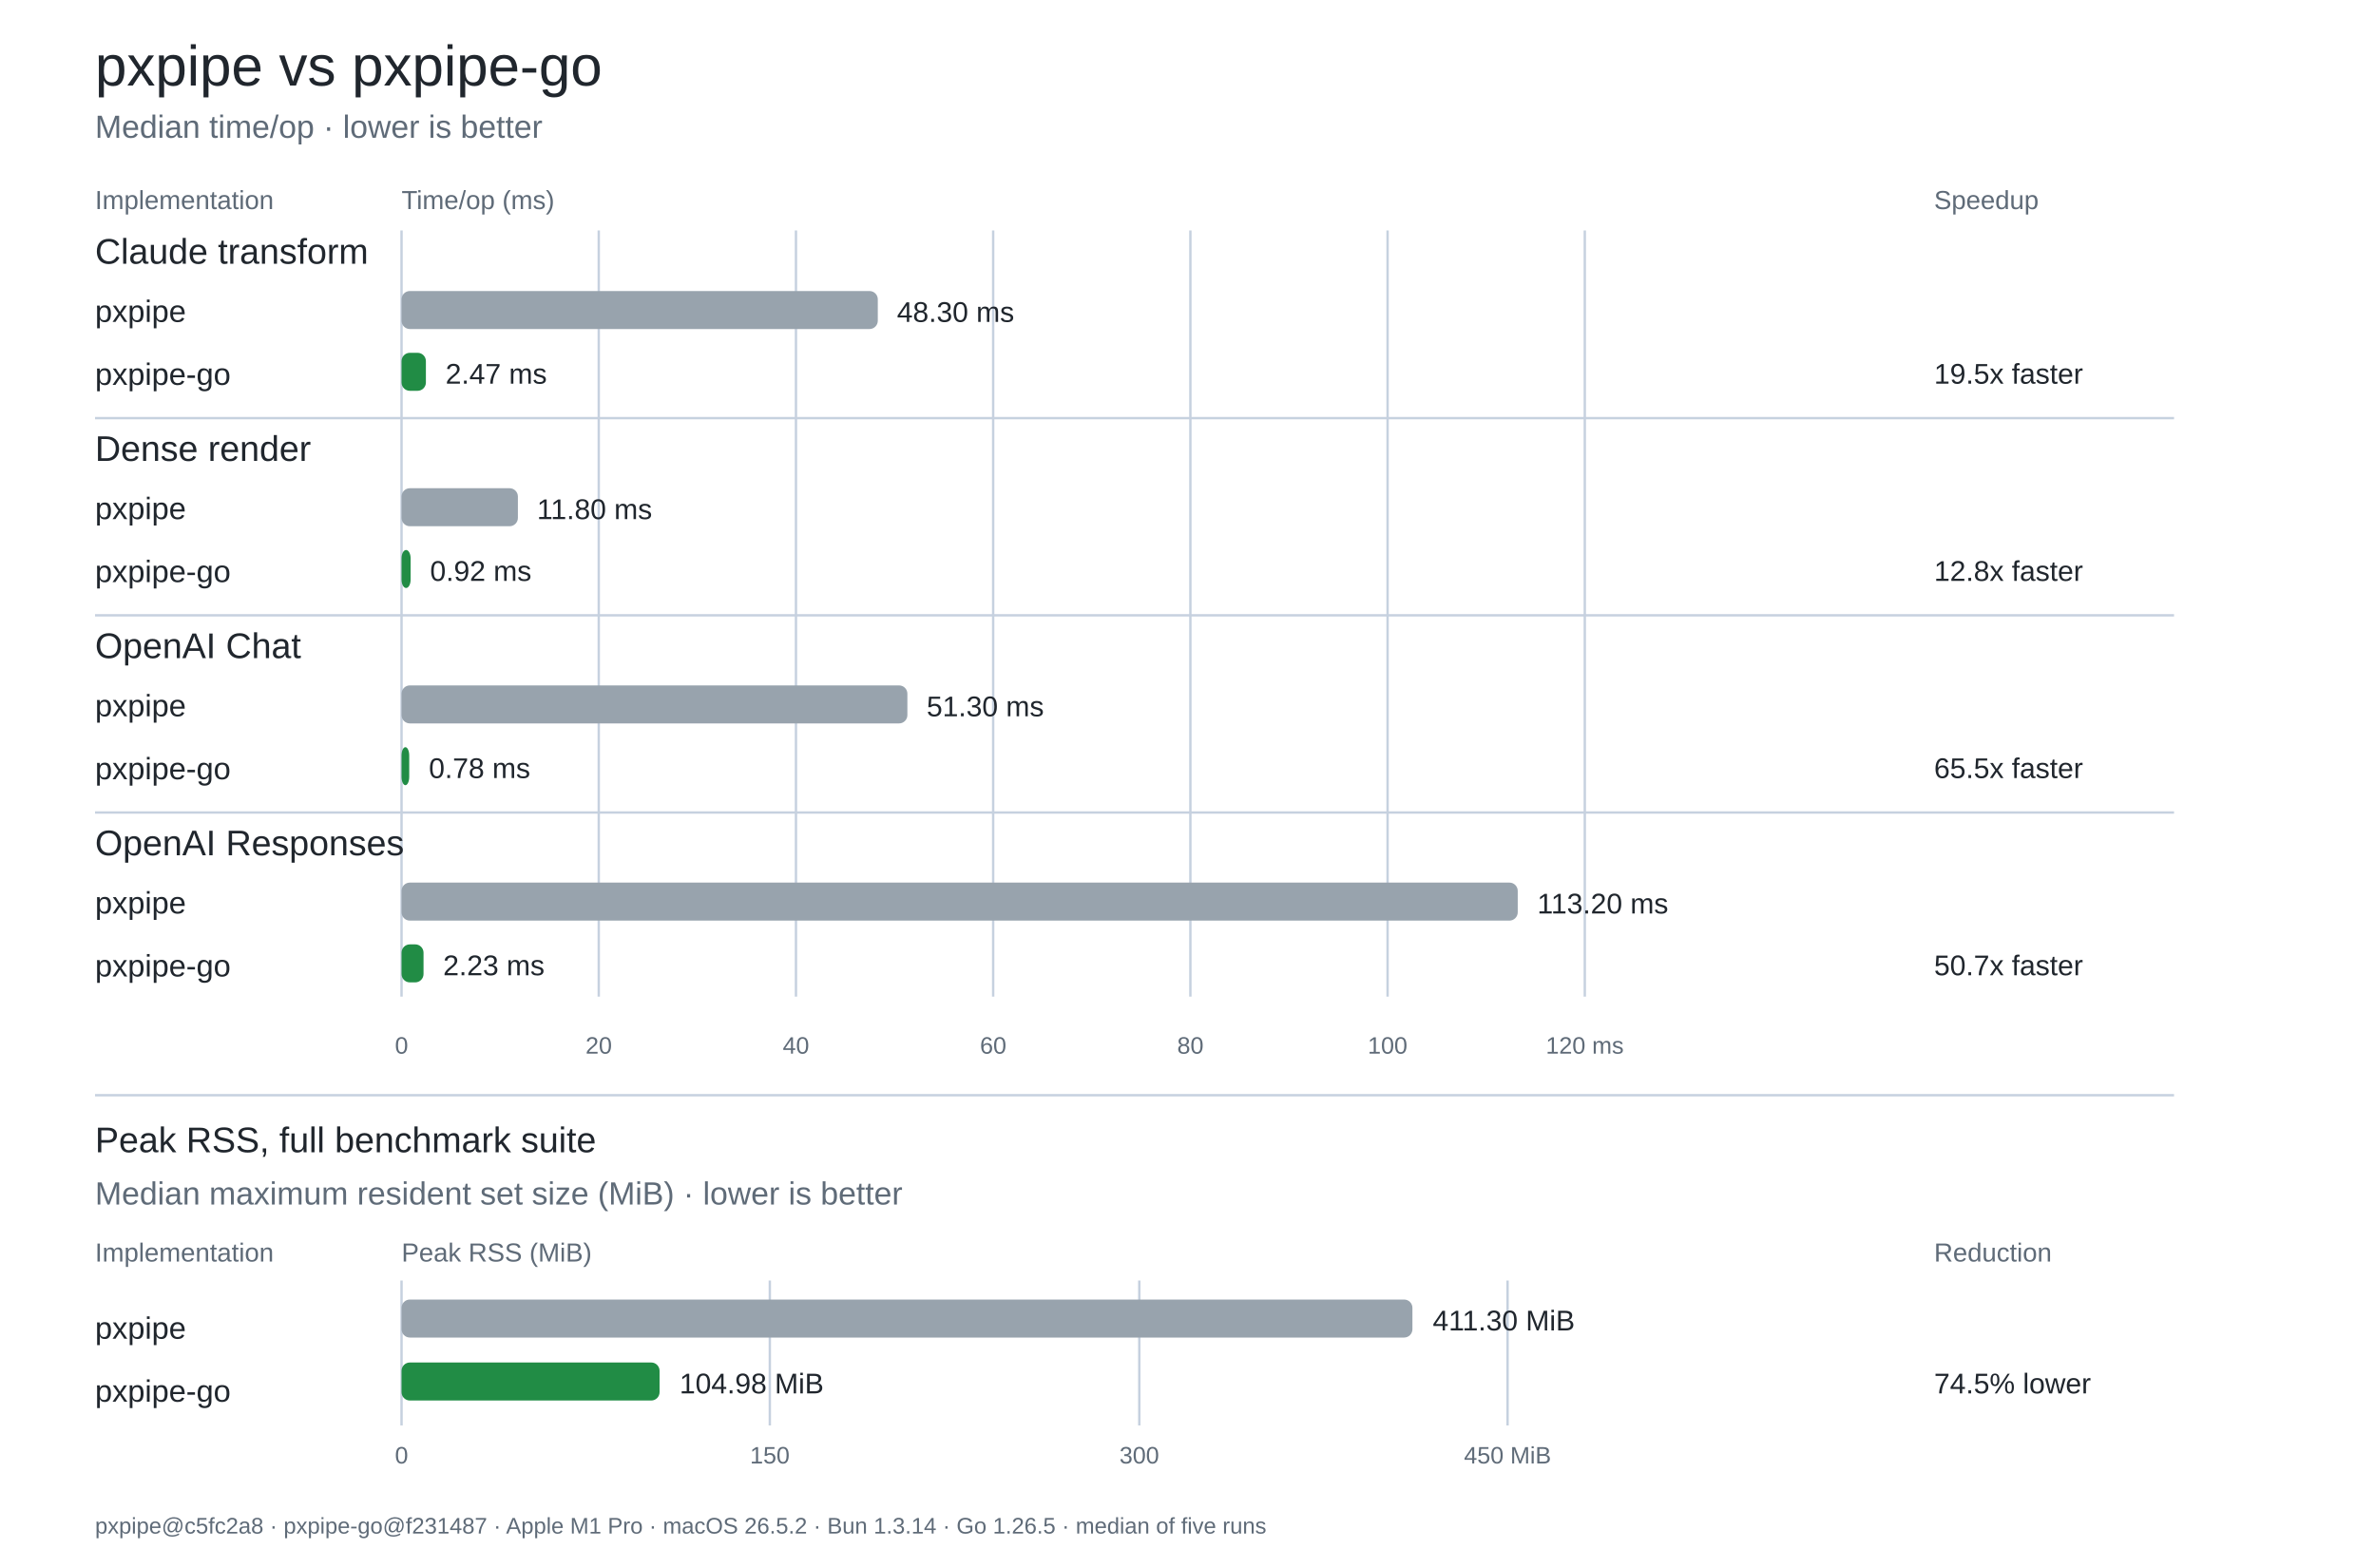
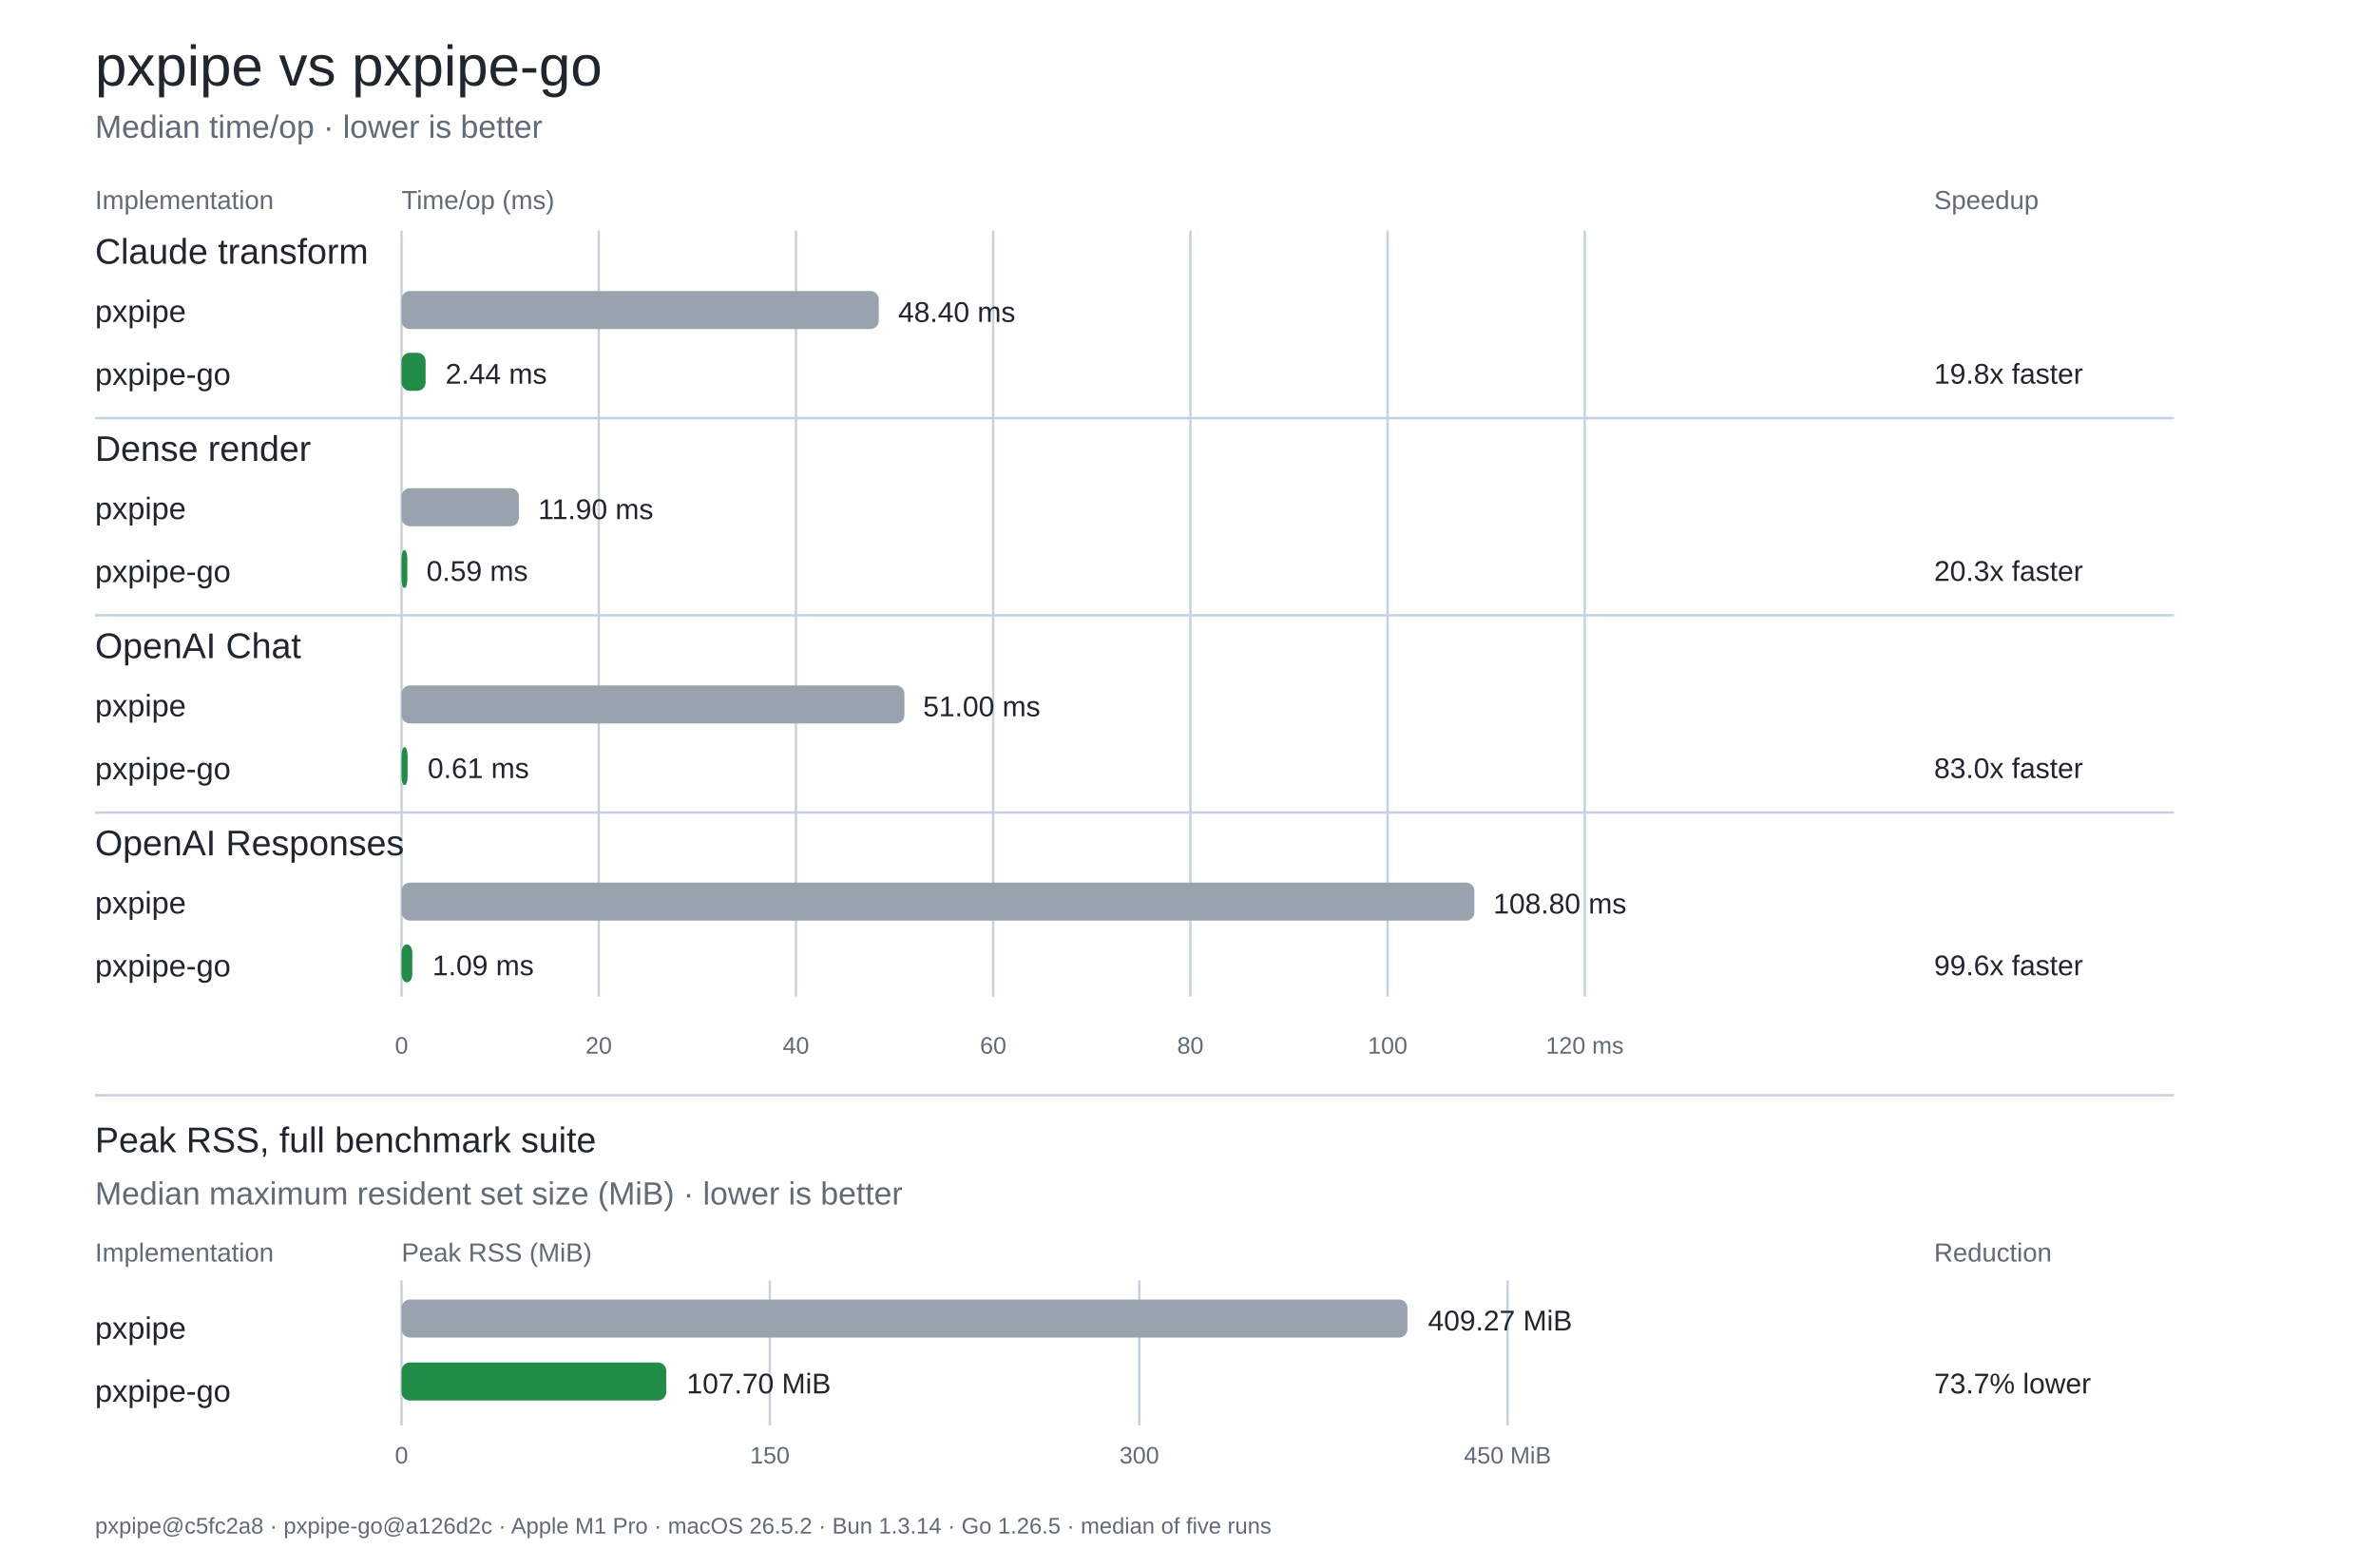
<svg xmlns="http://www.w3.org/2000/svg" width="2000" height="1320" viewBox="0 0 2000 1320">
  <rect width="2000" height="1320" fill="#ffffff" />
  <g font-family="-apple-system, BlinkMacSystemFont, 'Segoe UI', Arial, sans-serif" fill="#20262d">
    <text x="80" y="72" font-size="48" font-weight="500">pxpipe vs pxpipe-go</text>
    <text x="80" y="116" font-size="27" fill="#5f6b78">Median time/op · lower is better</text>
    <text x="80" y="176" font-size="22" fill="#5f6b78">Implementation</text>
    <text x="338" y="176" font-size="22" fill="#5f6b78">Time/op (ms)</text>
    <text x="1628" y="176" font-size="22" fill="#5f6b78">Speedup</text>
    <g stroke="#c6d1df" stroke-width="2">
      <line x1="338" y1="194" x2="338" y2="839" />
      <line x1="504" y1="194" x2="504" y2="839" />
      <line x1="670" y1="194" x2="670" y2="839" />
      <line x1="836" y1="194" x2="836" y2="839" />
      <line x1="1002" y1="194" x2="1002" y2="839" />
      <line x1="1168" y1="194" x2="1168" y2="839" />
      <line x1="1334" y1="194" x2="1334" y2="839" />
      <line x1="80" y1="352" x2="1830" y2="352" />
      <line x1="80" y1="518" x2="1830" y2="518" />
      <line x1="80" y1="684" x2="1830" y2="684" />
    </g>
    <text x="80" y="222" font-size="30">Claude transform</text>
    <text x="80" y="271" font-size="26">pxpipe</text>
-     <rect x="338" y="245" width="400.89" height="32" rx="7" fill="#98a3ad" />
-     <text x="755" y="271" font-size="24">48.30 ms</text>
+     <rect x="338" y="245" width="401.72" height="32" rx="7" fill="#98a3ad" />
+     <text x="756" y="271" font-size="24">48.40 ms</text>
    <text x="80" y="324" font-size="26">pxpipe-go</text>
-     <rect x="338" y="297" width="20.50" height="32" rx="7" fill="#218c45" />
-     <text x="375" y="323" font-size="24">2.47 ms</text>
-     <text x="1628" y="323" font-size="24">19.5x faster</text>
+     <rect x="338" y="297" width="20.26" height="32" rx="7" fill="#218c45" />
+     <text x="375" y="323" font-size="24">2.44 ms</text>
+     <text x="1628" y="323" font-size="24">19.8x faster</text>
    <text x="80" y="388" font-size="30">Dense render</text>
    <text x="80" y="437" font-size="26">pxpipe</text>
-     <rect x="338" y="411" width="97.94" height="32" rx="7" fill="#98a3ad" />
-     <text x="452" y="437" font-size="24">11.80 ms</text>
+     <rect x="338" y="411" width="98.77" height="32" rx="7" fill="#98a3ad" />
+     <text x="453" y="437" font-size="24">11.90 ms</text>
    <text x="80" y="490" font-size="26">pxpipe-go</text>
-     <rect x="338" y="463" width="7.64" height="32" rx="7" fill="#218c45" />
-     <text x="362" y="489" font-size="24">0.92 ms</text>
-     <text x="1628" y="489" font-size="24">12.8x faster</text>
+     <rect x="338" y="463" width="4.87" height="32" rx="7" fill="#218c45" />
+     <text x="359" y="489" font-size="24">0.59 ms</text>
+     <text x="1628" y="489" font-size="24">20.3x faster</text>
    <text x="80" y="554" font-size="30">OpenAI Chat</text>
    <text x="80" y="603" font-size="26">pxpipe</text>
-     <rect x="338" y="577" width="425.79" height="32" rx="7" fill="#98a3ad" />
-     <text x="780" y="603" font-size="24">51.30 ms</text>
+     <rect x="338" y="577" width="423.30" height="32" rx="7" fill="#98a3ad" />
+     <text x="777" y="603" font-size="24">51.00 ms</text>
    <text x="80" y="656" font-size="26">pxpipe-go</text>
-     <rect x="338" y="629" width="6.47" height="32" rx="7" fill="#218c45" />
-     <text x="361" y="655" font-size="24">0.78 ms</text>
-     <text x="1628" y="655" font-size="24">65.5x faster</text>
+     <rect x="338" y="629" width="5.10" height="32" rx="7" fill="#218c45" />
+     <text x="360" y="655" font-size="24">0.61 ms</text>
+     <text x="1628" y="655" font-size="24">83.0x faster</text>
    <text x="80" y="720" font-size="30">OpenAI Responses</text>
    <text x="80" y="769" font-size="26">pxpipe</text>
-     <rect x="338" y="743" width="939.56" height="32" rx="7" fill="#98a3ad" />
-     <text x="1294" y="769" font-size="24">113.20 ms</text>
+     <rect x="338" y="743" width="903.04" height="32" rx="7" fill="#98a3ad" />
+     <text x="1257" y="769" font-size="24">108.80 ms</text>
    <text x="80" y="822" font-size="26">pxpipe-go</text>
-     <rect x="338" y="795" width="18.51" height="32" rx="7" fill="#218c45" />
-     <text x="373" y="821" font-size="24">2.23 ms</text>
-     <text x="1628" y="821" font-size="24">50.7x faster</text>
+     <rect x="338" y="795" width="9.07" height="32" rx="7" fill="#218c45" />
+     <text x="364" y="821" font-size="24">1.09 ms</text>
+     <text x="1628" y="821" font-size="24">99.6x faster</text>
    <g font-size="20" fill="#5f6b78" text-anchor="middle">
      <text x="338" y="887">0</text>
      <text x="504" y="887">20</text>
      <text x="670" y="887">40</text>
      <text x="836" y="887">60</text>
      <text x="1002" y="887">80</text>
      <text x="1168" y="887">100</text>
      <text x="1334" y="887">120 ms</text>
    </g>
    <line x1="80" y1="922" x2="1830" y2="922" stroke="#c6d1df" stroke-width="2" />
    <text x="80" y="970" font-size="30">Peak RSS, full benchmark suite</text>
    <text x="80" y="1014" font-size="27" fill="#5f6b78">Median maximum resident set size (MiB) · lower is better</text>
    <text x="80" y="1062" font-size="22" fill="#5f6b78">Implementation</text>
    <text x="338" y="1062" font-size="22" fill="#5f6b78">Peak RSS (MiB)</text>
    <text x="1628" y="1062" font-size="22" fill="#5f6b78">Reduction</text>
    <g stroke="#c6d1df" stroke-width="2">
      <line x1="338" y1="1078" x2="338" y2="1200" />
      <line x1="648" y1="1078" x2="648" y2="1200" />
      <line x1="959" y1="1078" x2="959" y2="1200" />
      <line x1="1269" y1="1078" x2="1269" y2="1200" />
    </g>
    <text x="80" y="1127" font-size="26">pxpipe</text>
-     <rect x="338" y="1094" width="850.91" height="32" rx="7" fill="#98a3ad" />
-     <text x="1206" y="1120" font-size="24">411.30 MiB</text>
+     <rect x="338" y="1094" width="846.73" height="32" rx="7" fill="#98a3ad" />
+     <text x="1202" y="1120" font-size="24">409.27 MiB</text>
    <text x="80" y="1180" font-size="26">pxpipe-go</text>
-     <rect x="338" y="1147" width="217.19" height="32" rx="7" fill="#218c45" />
-     <text x="572" y="1173" font-size="24">104.98 MiB</text>
-     <text x="1628" y="1173" font-size="24">74.5% lower</text>
+     <rect x="338" y="1147" width="222.82" height="32" rx="7" fill="#218c45" />
+     <text x="578" y="1173" font-size="24">107.70 MiB</text>
+     <text x="1628" y="1173" font-size="24">73.7% lower</text>
    <g font-size="20" fill="#5f6b78" text-anchor="middle">
      <text x="338" y="1232">0</text>
      <text x="648" y="1232">150</text>
      <text x="959" y="1232">300</text>
      <text x="1269" y="1232">450 MiB</text>
    </g>
-     <text x="80" y="1291" font-size="19" fill="#5f6b78">pxpipe@c5fc2a8 · pxpipe-go@f231487 · Apple M1 Pro · macOS 26.5.2 · Bun 1.3.14 · Go 1.26.5 · median of five runs</text>
+     <text x="80" y="1291" font-size="19" fill="#5f6b78">pxpipe@c5fc2a8 · pxpipe-go@a126d2c · Apple M1 Pro · macOS 26.5.2 · Bun 1.3.14 · Go 1.26.5 · median of five runs</text>
  </g>
</svg>
